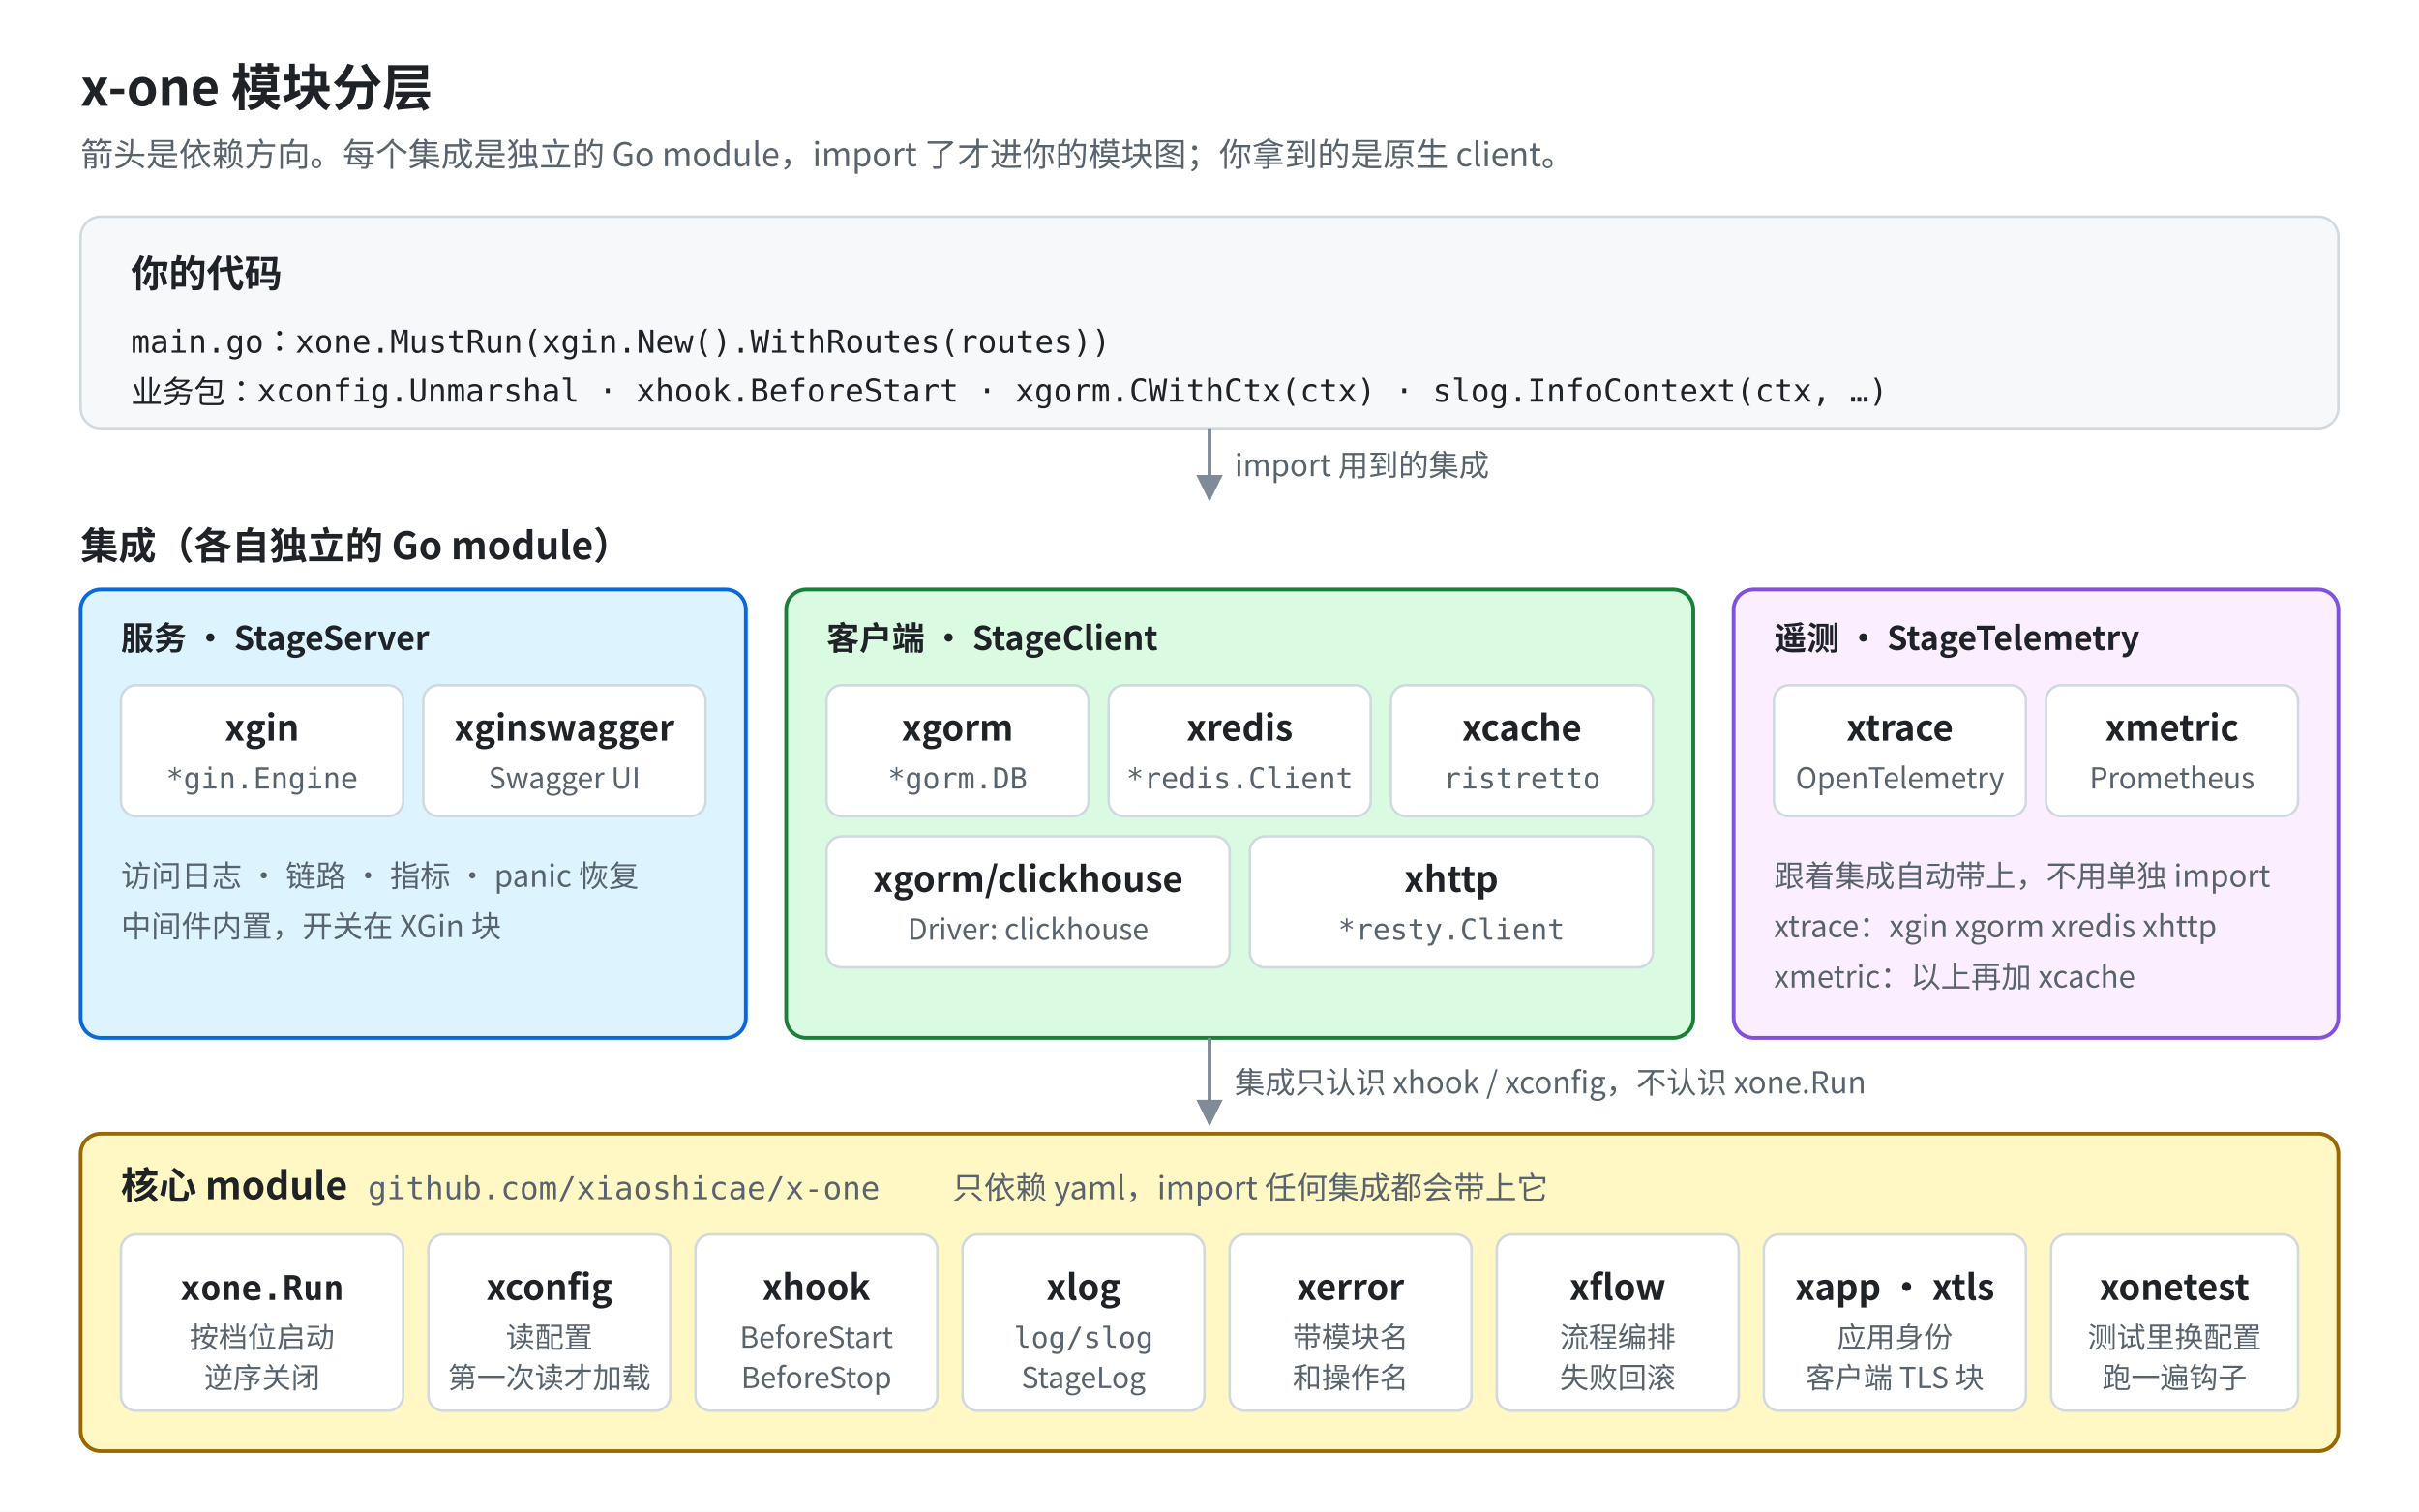
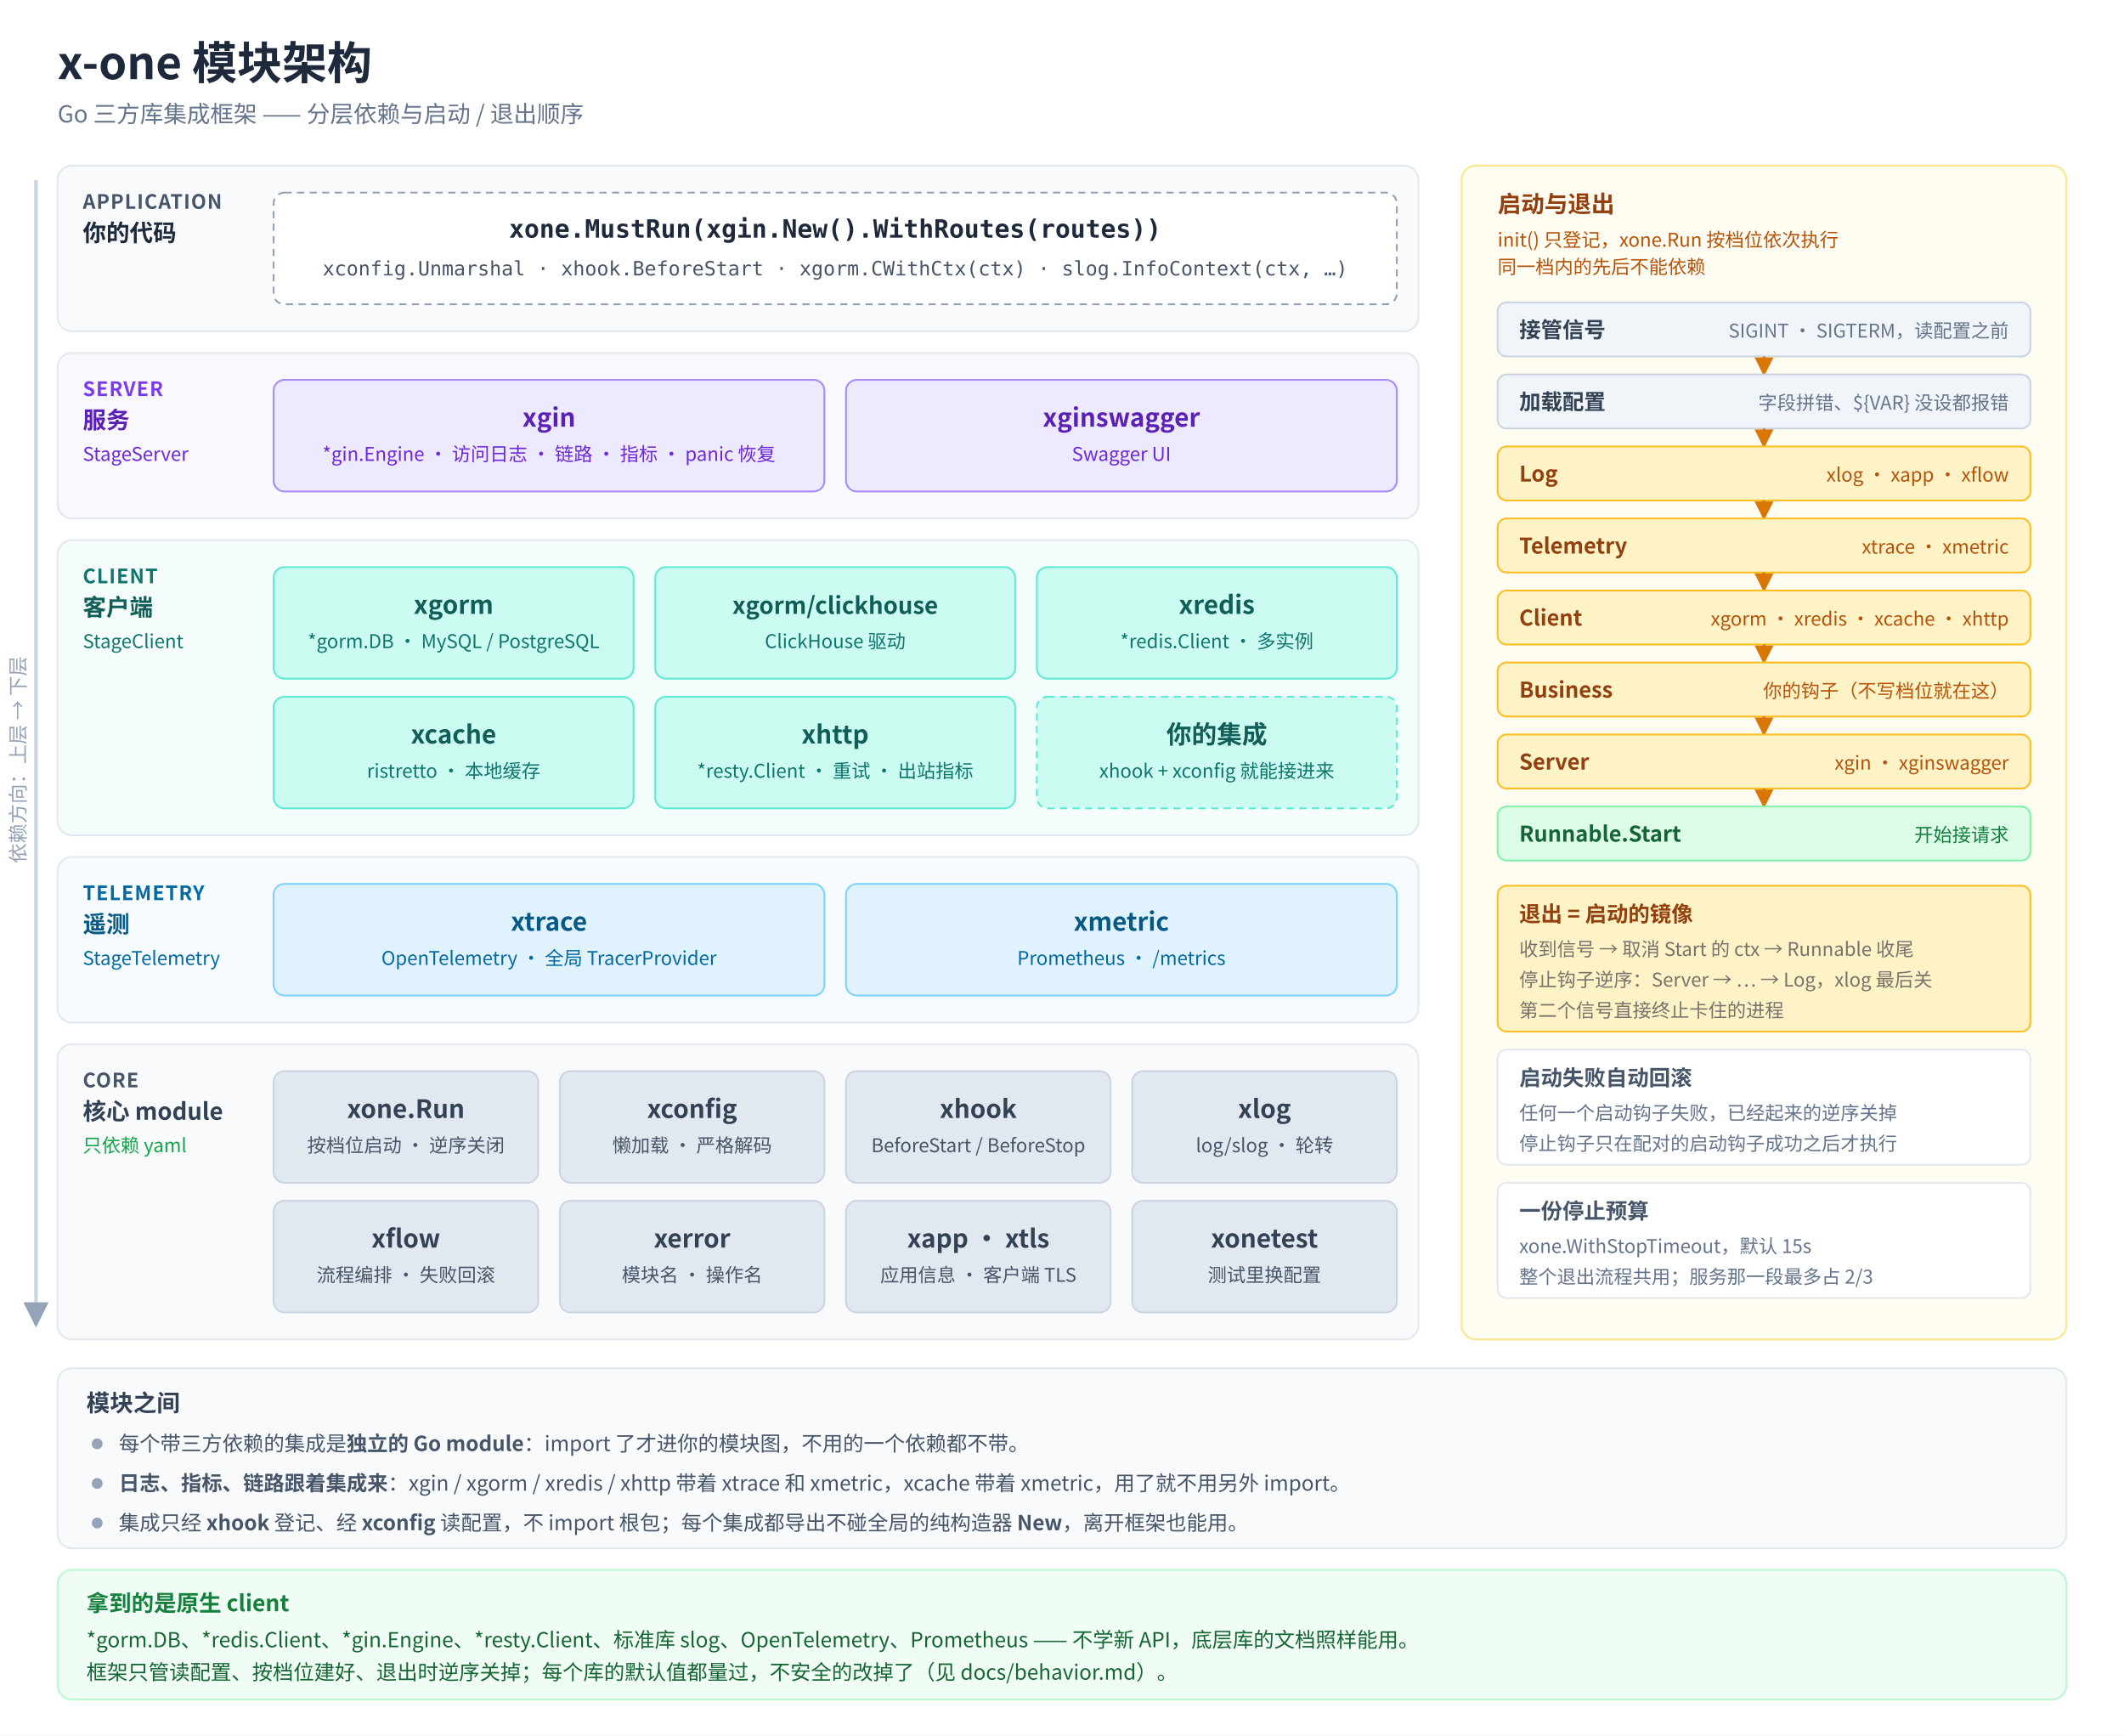
- <svg xmlns="http://www.w3.org/2000/svg" viewBox="0 0 960 600" width="960" height="600" font-family="-apple-system, 'Segoe UI', 'PingFang SC', 'Hiragino Sans GB', 'Noto Sans CJK SC', 'Microsoft YaHei', sans-serif">
+ <svg xmlns="http://www.w3.org/2000/svg" viewBox="0 0 1180 964" width="1180" height="964" font-family="-apple-system, 'Segoe UI', 'PingFang SC', 'Hiragino Sans GB', 'Noto Sans CJK SC', 'Microsoft YaHei', sans-serif">
  <style>
-     .bg { fill: #ffffff; }
-     .t { fill: #1f2328; }
-     .m { fill: #59636e; }
-     .panel { fill: #f6f8fa; stroke: #d1d9e0; }
-     .edge { stroke: #818b98; fill: none; }
-     .head { fill: #818b98; }
-     .srv { fill: #ddf4ff; stroke: #0969da; }
-     .cli { fill: #dafbe1; stroke: #1a7f37; }
-     .tel { fill: #fbefff; stroke: #8250df; }
-     .core { fill: #fff8c5; stroke: #9a6700; }
-     .box { fill: #ffffff; stroke: #d1d9e0; }
-     .code { font-family: ui-monospace, SFMono-Regular, Menlo, Consolas, monospace; }
+     .bg{fill:#ffffff} .title{fill:#1e293b} .sub{fill:#64748b} .axis{stroke:#cbd5e1} .axis-t{fill:#94a3b8} .ok{fill:#16a34a}
+     .mono{font-family:ui-monospace,SFMono-Regular,Menlo,Consolas,monospace}
+     .app-band{fill:#f8fafc;stroke:#e2e8f0} .app-card{fill:#ffffff;stroke:#94a3b8} .app-t{fill:#1e293b} .app-m{fill:#475569} .app-lb{fill:#475569}
+     .srv-band{fill:#faf8ff;stroke:#e2e8f0} .srv-card{fill:#ede9fe;stroke:#a78bfa} .srv-t{fill:#5b21b6} .srv-m{fill:#6d28d9} .srv-lb{fill:#7c3aed}
+     .cli-band{fill:#f4fdfb;stroke:#e2e8f0} .cli-card{fill:#ccfbf1;stroke:#5eead4} .cli-t{fill:#115e59} .cli-m{fill:#0f766e} .cli-lb{fill:#0f766e}
+     .tel-band{fill:#f5fbff;stroke:#e2e8f0} .tel-card{fill:#e0f2fe;stroke:#7dd3fc} .tel-t{fill:#075985} .tel-m{fill:#0369a1} .tel-lb{fill:#0369a1}
+     .core-band{fill:#f8fafc;stroke:#e2e8f0} .core-card{fill:#e2e8f0;stroke:#cbd5e1} .core-t{fill:#334155} .core-m{fill:#475569} .core-lb{fill:#475569}
+     .lc-panel{fill:#fffcf2;stroke:#fde68a} .lc-t{fill:#92400e} .lc-m{fill:#b45309} .lc-arrow{stroke:#d97706;stroke-width:1.5}
+     .lc-pre{fill:#f1f5f9;stroke:#cbd5e1} .lc-pre-t{fill:#334155} .lc-pre-m{fill:#64748b}
+     .lc-st{fill:#fef3c7;stroke:#fbbf24} .lc-st-t{fill:#92400e} .lc-st-m{fill:#b45309}
+     .lc-run{fill:#dcfce7;stroke:#86efac} .lc-run-t{fill:#166534} .lc-run-m{fill:#15803d}
+     .lc-mirror{fill:#fef3c7;stroke:#fbbf24} .lc-mirror-t{fill:#92400e} .lc-mirror-m{fill:#78716c}
+     .lc-note{fill:#ffffff;stroke:#e2e8f0} .lc-note-t{fill:#475569} .lc-note-m{fill:#64748b}
+     .note{fill:#f8fafc;stroke:#e2e8f0} .note-t{fill:#334155} .note-m{fill:#475569} .dot{fill:#94a3b8}
+     .green{fill:#f0fdf4;stroke:#bbf7d0} .green-t{fill:#15803d} .green-m{fill:#166534}
+     .arrowhead{fill:#94a3b8} .arrowhead-amber{fill:#d97706}
    @media (prefers-color-scheme: dark) {
-       .bg { fill: #0d1117; }
-       .t { fill: #e6edf3; }
-       .m { fill: #9198a1; }
-       .panel { fill: #151b23; stroke: #3d444d; }
-       .edge { stroke: #9198a1; }
-       .head { fill: #9198a1; }
-       .srv { fill: #0c2d4a; stroke: #4493f8; }
-       .cli { fill: #0f2e1b; stroke: #3fb950; }
-       .tel { fill: #2a1a3f; stroke: #ab7df8; }
-       .core { fill: #2e2408; stroke: #d29922; }
-       .box { fill: #0d1117; stroke: #3d444d; }
+       .bg{fill:#0d1117} .title{fill:#e6edf3} .sub{fill:#9198a1} .axis{stroke:#3d444d} .axis-t{fill:#6e7681} .ok{fill:#3fb950}
+       .app-band{fill:#151b23;stroke:#30363d} .app-card{fill:#0d1117;stroke:#6e7681} .app-t{fill:#e6edf3} .app-m{fill:#9198a1} .app-lb{fill:#9198a1}
+       .srv-band{fill:#17132a;stroke:#30363d} .srv-card{fill:#2a1d4a;stroke:#7c3aed} .srv-t{fill:#ddd6fe} .srv-m{fill:#c4b5fd} .srv-lb{fill:#a78bfa}
+       .cli-band{fill:#0e1d1c;stroke:#30363d} .cli-card{fill:#0b2e2b;stroke:#14b8a6} .cli-t{fill:#99f6e4} .cli-m{fill:#5eead4} .cli-lb{fill:#2dd4bf}
+       .tel-band{fill:#0e1826;stroke:#30363d} .tel-card{fill:#0b2440;stroke:#0ea5e9} .tel-t{fill:#bae6fd} .tel-m{fill:#7dd3fc} .tel-lb{fill:#38bdf8}
+       .core-band{fill:#151b23;stroke:#30363d} .core-card{fill:#1e293b;stroke:#475569} .core-t{fill:#e2e8f0} .core-m{fill:#94a3b8} .core-lb{fill:#94a3b8}
+       .lc-panel{fill:#1a1508;stroke:#6b4e0f} .lc-t{fill:#fcd34d} .lc-m{fill:#d4a72c} .lc-arrow{stroke:#d29922}
+       .lc-pre{fill:#1e293b;stroke:#475569} .lc-pre-t{fill:#e2e8f0} .lc-pre-m{fill:#94a3b8}
+       .lc-st{fill:#2d220a;stroke:#9a6700} .lc-st-t{fill:#fcd34d} .lc-st-m{fill:#e3b341}
+       .lc-run{fill:#0f2e1b;stroke:#238636} .lc-run-t{fill:#7ee2a8} .lc-run-m{fill:#56d364}
+       .lc-mirror{fill:#2d220a;stroke:#9a6700} .lc-mirror-t{fill:#fcd34d} .lc-mirror-m{fill:#c9b68a}
+       .lc-note{fill:#0d1117;stroke:#3d444d} .lc-note-t{fill:#e6edf3} .lc-note-m{fill:#9198a1}
+       .note{fill:#151b23;stroke:#30363d} .note-t{fill:#e6edf3} .note-m{fill:#b1bac4} .dot{fill:#6e7681}
+       .green{fill:#0f2419;stroke:#1f6f3a} .green-t{fill:#56d364} .green-m{fill:#a6e3b8}
+       .arrowhead{fill:#6e7681} .arrowhead-amber{fill:#d29922}
    }
  </style>
  <defs>
    <marker id="arrow" viewBox="0 0 10 10" refX="9" refY="5" markerWidth="7" markerHeight="7" orient="auto-start-reverse">
-       <path d="M0,0 L10,5 L0,10 z" class="head" />
+       <path d="M 0 0 L 10 5 L 0 10 z" class="arrowhead" />
+     </marker>
+     <marker id="arrowAmber" viewBox="0 0 10 10" refX="9" refY="5" markerWidth="7" markerHeight="7" orient="auto-start-reverse">
+       <path d="M 0 0 L 10 5 L 0 10 z" class="arrowhead-amber" />
    </marker>
  </defs>
-   <rect class="bg" x="0" y="0" width="960" height="600" />
-   <text class="t" x="32" y="42" font-size="20" font-weight="600">x-one 模块分层</text>
-   <text class="m" x="32" y="66" font-size="13">箭头是依赖方向。每个集成是独立的 Go module，import 了才进你的模块图；你拿到的是原生 client。</text>
-   <rect class="panel" x="32" y="86" width="896" height="84" rx="8" />
-   <text class="t" x="52" y="114" font-size="15" font-weight="600">你的代码</text>
-   <text class="t code" x="52" y="140" font-size="12.5">main.go：xone.MustRun(xgin.New().WithRoutes(routes))</text>
-   <text class="t code" x="52" y="160" font-size="12.5">业务包：xconfig.Unmarshal · xhook.BeforeStart · xgorm.CWithCtx(ctx) · slog.InfoContext(ctx, …)</text>
-   <line class="edge" x1="480" y1="170" x2="480" y2="198" stroke-width="1.5" marker-end="url(#arrow)" />
-   <text class="m" x="490" y="189" font-size="12">import 用到的集成</text>
-   <text class="t" x="32" y="222" font-size="15" font-weight="600">集成（各自独立的 Go module）</text>
-   <rect class="srv" x="32" y="234" width="264" height="178" rx="8" stroke-width="1.5" />
-   <text class="t" x="48" y="258" font-size="13" font-weight="600">服务 · StageServer</text>
-   <rect class="box" x="48" y="272" width="112" height="52" rx="6" />
-   <text class="t" x="104" y="294" font-size="14" font-weight="600" text-anchor="middle">xgin</text>
-   <text class="m code" x="104" y="313" font-size="11.5" text-anchor="middle">*gin.Engine</text>
-   <rect class="box" x="168" y="272" width="112" height="52" rx="6" />
-   <text class="t" x="224" y="294" font-size="14" font-weight="600" text-anchor="middle">xginswagger</text>
-   <text class="m" x="224" y="313" font-size="11.5" text-anchor="middle">Swagger UI</text>
-   <text class="m" x="48" y="352" font-size="12">访问日志 · 链路 · 指标 · panic 恢复</text>
-   <text class="m" x="48" y="372" font-size="12">中间件内置，开关在 XGin 块</text>
-   <rect class="cli" x="312" y="234" width="360" height="178" rx="8" stroke-width="1.5" />
-   <text class="t" x="328" y="258" font-size="13" font-weight="600">客户端 · StageClient</text>
-   <rect class="box" x="328" y="272" width="104" height="52" rx="6" />
-   <text class="t" x="380" y="294" font-size="14" font-weight="600" text-anchor="middle">xgorm</text>
-   <text class="m code" x="380" y="313" font-size="11.5" text-anchor="middle">*gorm.DB</text>
-   <rect class="box" x="440" y="272" width="104" height="52" rx="6" />
-   <text class="t" x="492" y="294" font-size="14" font-weight="600" text-anchor="middle">xredis</text>
-   <text class="m code" x="492" y="313" font-size="11.5" text-anchor="middle">*redis.Client</text>
-   <rect class="box" x="552" y="272" width="104" height="52" rx="6" />
-   <text class="t" x="604" y="294" font-size="14" font-weight="600" text-anchor="middle">xcache</text>
-   <text class="m code" x="604" y="313" font-size="11.5" text-anchor="middle">ristretto</text>
-   <rect class="box" x="328" y="332" width="160" height="52" rx="6" />
-   <text class="t" x="408" y="354" font-size="14" font-weight="600" text-anchor="middle">xgorm/clickhouse</text>
-   <text class="m" x="408" y="373" font-size="11.5" text-anchor="middle">Driver: clickhouse</text>
-   <rect class="box" x="496" y="332" width="160" height="52" rx="6" />
-   <text class="t" x="576" y="354" font-size="14" font-weight="600" text-anchor="middle">xhttp</text>
-   <text class="m code" x="576" y="373" font-size="11.5" text-anchor="middle">*resty.Client</text>
-   <rect class="tel" x="688" y="234" width="240" height="178" rx="8" stroke-width="1.5" />
-   <text class="t" x="704" y="258" font-size="13" font-weight="600">遥测 · StageTelemetry</text>
-   <rect class="box" x="704" y="272" width="100" height="52" rx="6" />
-   <text class="t" x="754" y="294" font-size="14" font-weight="600" text-anchor="middle">xtrace</text>
-   <text class="m" x="754" y="313" font-size="11.5" text-anchor="middle">OpenTelemetry</text>
-   <rect class="box" x="812" y="272" width="100" height="52" rx="6" />
-   <text class="t" x="862" y="294" font-size="14" font-weight="600" text-anchor="middle">xmetric</text>
-   <text class="m" x="862" y="313" font-size="11.5" text-anchor="middle">Prometheus</text>
-   <text class="m" x="704" y="352" font-size="12">跟着集成自动带上，不用单独 import</text>
-   <text class="m" x="704" y="372" font-size="12">xtrace：xgin xgorm xredis xhttp</text>
-   <text class="m" x="704" y="392" font-size="12">xmetric：以上再加 xcache</text>
-   <line class="edge" x1="480" y1="412" x2="480" y2="446" stroke-width="1.5" marker-end="url(#arrow)" />
-   <text class="m" x="490" y="434" font-size="12">集成只认识 xhook / xconfig，不认识 xone.Run</text>
-   <rect class="core" x="32" y="450" width="896" height="126" rx="8" stroke-width="1.5" />
-   <text class="t" x="48" y="476" font-size="15" font-weight="600">核心 module</text>
-   <text class="m code" x="146" y="476" font-size="12.5">github.com/xiaoshicae/x-one</text>
-   <text class="m" x="378" y="476" font-size="12.5">只依赖 yaml，import 任何集成都会带上它</text>
-   <rect class="box" x="48" y="490" width="112" height="70" rx="6" />
-   <text class="t code" x="104" y="516" font-size="13.5" font-weight="600" text-anchor="middle">xone.Run</text>
-   <text class="m" x="104" y="535" font-size="11.5" text-anchor="middle">按档位启动</text>
-   <text class="m" x="104" y="551" font-size="11.5" text-anchor="middle">逆序关闭</text>
-   <rect class="box" x="170" y="490" width="96" height="70" rx="6" />
-   <text class="t" x="218" y="516" font-size="14" font-weight="600" text-anchor="middle">xconfig</text>
-   <text class="m" x="218" y="535" font-size="11.5" text-anchor="middle">读配置</text>
-   <text class="m" x="218" y="551" font-size="11.5" text-anchor="middle">第一次读才加载</text>
-   <rect class="box" x="276" y="490" width="96" height="70" rx="6" />
-   <text class="t" x="324" y="516" font-size="14" font-weight="600" text-anchor="middle">xhook</text>
-   <text class="m" x="324" y="535" font-size="11.5" text-anchor="middle">BeforeStart</text>
-   <text class="m" x="324" y="551" font-size="11.5" text-anchor="middle">BeforeStop</text>
-   <rect class="box" x="382" y="490" width="96" height="70" rx="6" />
-   <text class="t" x="430" y="516" font-size="14" font-weight="600" text-anchor="middle">xlog</text>
-   <text class="m code" x="430" y="535" font-size="11.5" text-anchor="middle">log/slog</text>
-   <text class="m" x="430" y="551" font-size="11.5" text-anchor="middle">StageLog</text>
-   <rect class="box" x="488" y="490" width="96" height="70" rx="6" />
-   <text class="t" x="536" y="516" font-size="14" font-weight="600" text-anchor="middle">xerror</text>
-   <text class="m" x="536" y="535" font-size="11.5" text-anchor="middle">带模块名</text>
-   <text class="m" x="536" y="551" font-size="11.5" text-anchor="middle">和操作名</text>
-   <rect class="box" x="594" y="490" width="96" height="70" rx="6" />
-   <text class="t" x="642" y="516" font-size="14" font-weight="600" text-anchor="middle">xflow</text>
-   <text class="m" x="642" y="535" font-size="11.5" text-anchor="middle">流程编排</text>
-   <text class="m" x="642" y="551" font-size="11.5" text-anchor="middle">失败回滚</text>
-   <rect class="box" x="700" y="490" width="104" height="70" rx="6" />
-   <text class="t" x="752" y="516" font-size="14" font-weight="600" text-anchor="middle">xapp · xtls</text>
-   <text class="m" x="752" y="535" font-size="11.5" text-anchor="middle">应用身份</text>
-   <text class="m" x="752" y="551" font-size="11.5" text-anchor="middle">客户端 TLS 块</text>
-   <rect class="box" x="814" y="490" width="98" height="70" rx="6" />
-   <text class="t" x="863" y="516" font-size="14" font-weight="600" text-anchor="middle">xonetest</text>
-   <text class="m" x="863" y="535" font-size="11.5" text-anchor="middle">测试里换配置</text>
-   <text class="m" x="863" y="551" font-size="11.5" text-anchor="middle">跑一遍钩子</text>
+   <rect width="1180" height="964" class="bg" />
+   <text x="32" y="44" font-size="25" font-weight="700" class="title">x-one 模块架构</text>
+   <text x="32" y="68" font-size="13" class="sub">Go 三方库集成框架 —— 分层依赖与启动 / 退出顺序</text>
+   <line x1="20" y1="100" x2="20" y2="736" class="axis" stroke-width="2" marker-end="url(#arrow)" />
+   <text x="14" y="422" font-size="11" text-anchor="middle" transform="rotate(-90 14 422)" class="axis-t">依赖方向：上层 → 下层</text>
+   <rect x="32" y="92" width="756" height="92" rx="8" class="app-band" />
+   <text x="46" y="116" font-size="11" font-weight="700" letter-spacing=".5" class="app-lb">APPLICATION</text>
+   <text x="46" y="134" font-size="13" font-weight="600" class="app-t">你的代码</text>
+   <rect x="152.0" y="107" width="624.0" height="62" rx="6" class="app-card" stroke-dasharray="4 3" />
+   <text x="464.0" y="132" font-size="14" font-weight="700" text-anchor="middle" class="app-t mono">xone.MustRun(xgin.New().WithRoutes(routes))</text>
+   <text x="464.0" y="153" font-size="11" text-anchor="middle" class="app-m mono">xconfig.Unmarshal · xhook.BeforeStart · xgorm.CWithCtx(ctx) · slog.InfoContext(ctx, …)</text>
+   <rect x="32" y="196" width="756" height="92" rx="8" class="srv-band" />
+   <text x="46" y="220" font-size="11" font-weight="700" letter-spacing=".5" class="srv-lb">SERVER</text>
+   <text x="46" y="238" font-size="13" font-weight="600" class="srv-t">服务</text>
+   <text x="46" y="256" font-size="10.5" class="srv-m">StageServer</text>
+   <rect x="152.0" y="211" width="306.0" height="62" rx="6" class="srv-card" />
+   <text x="305.0" y="237" font-size="14" font-weight="700" text-anchor="middle" class="srv-t">xgin</text>
+   <text x="305.0" y="256" font-size="10.5" text-anchor="middle" class="srv-m">*gin.Engine · 访问日志 · 链路 · 指标 · panic 恢复</text>
+   <rect x="470.0" y="211" width="306.0" height="62" rx="6" class="srv-card" />
+   <text x="623.0" y="237" font-size="14" font-weight="700" text-anchor="middle" class="srv-t">xginswagger</text>
+   <text x="623.0" y="256" font-size="10.5" text-anchor="middle" class="srv-m">Swagger UI</text>
+   <rect x="32" y="300" width="756" height="164" rx="8" class="cli-band" />
+   <text x="46" y="324" font-size="11" font-weight="700" letter-spacing=".5" class="cli-lb">CLIENT</text>
+   <text x="46" y="342" font-size="13" font-weight="600" class="cli-t">客户端</text>
+   <text x="46" y="360" font-size="10.5" class="cli-m">StageClient</text>
+   <rect x="152.0" y="315" width="200.0" height="62" rx="6" class="cli-card" />
+   <text x="252.0" y="341" font-size="14" font-weight="700" text-anchor="middle" class="cli-t">xgorm</text>
+   <text x="252.0" y="360" font-size="10.5" text-anchor="middle" class="cli-m">*gorm.DB · MySQL / PostgreSQL</text>
+   <rect x="364.0" y="315" width="200.0" height="62" rx="6" class="cli-card" />
+   <text x="464.0" y="341" font-size="13" font-weight="700" text-anchor="middle" class="cli-t">xgorm/clickhouse</text>
+   <text x="464.0" y="360" font-size="10.5" text-anchor="middle" class="cli-m">ClickHouse 驱动</text>
+   <rect x="576.0" y="315" width="200.0" height="62" rx="6" class="cli-card" />
+   <text x="676.0" y="341" font-size="14" font-weight="700" text-anchor="middle" class="cli-t">xredis</text>
+   <text x="676.0" y="360" font-size="10.5" text-anchor="middle" class="cli-m">*redis.Client · 多实例</text>
+   <rect x="152.0" y="387" width="200.0" height="62" rx="6" class="cli-card" />
+   <text x="252.0" y="413" font-size="14" font-weight="700" text-anchor="middle" class="cli-t">xcache</text>
+   <text x="252.0" y="432" font-size="10.5" text-anchor="middle" class="cli-m">ristretto · 本地缓存</text>
+   <rect x="364.0" y="387" width="200.0" height="62" rx="6" class="cli-card" />
+   <text x="464.0" y="413" font-size="14" font-weight="700" text-anchor="middle" class="cli-t">xhttp</text>
+   <text x="464.0" y="432" font-size="10.5" text-anchor="middle" class="cli-m">*resty.Client · 重试 · 出站指标</text>
+   <rect x="576.0" y="387" width="200.0" height="62" rx="6" class="cli-card" stroke-dasharray="4 3" />
+   <text x="676.0" y="413" font-size="14" font-weight="700" text-anchor="middle" class="cli-t">你的集成</text>
+   <text x="676.0" y="432" font-size="10.5" text-anchor="middle" class="cli-m">xhook + xconfig 就能接进来</text>
+   <rect x="32" y="476" width="756" height="92" rx="8" class="tel-band" />
+   <text x="46" y="500" font-size="11" font-weight="700" letter-spacing=".5" class="tel-lb">TELEMETRY</text>
+   <text x="46" y="518" font-size="13" font-weight="600" class="tel-t">遥测</text>
+   <text x="46" y="536" font-size="10.5" class="tel-m">StageTelemetry</text>
+   <rect x="152.0" y="491" width="306.0" height="62" rx="6" class="tel-card" />
+   <text x="305.0" y="517" font-size="14" font-weight="700" text-anchor="middle" class="tel-t">xtrace</text>
+   <text x="305.0" y="536" font-size="10.5" text-anchor="middle" class="tel-m">OpenTelemetry · 全局 TracerProvider</text>
+   <rect x="470.0" y="491" width="306.0" height="62" rx="6" class="tel-card" />
+   <text x="623.0" y="517" font-size="14" font-weight="700" text-anchor="middle" class="tel-t">xmetric</text>
+   <text x="623.0" y="536" font-size="10.5" text-anchor="middle" class="tel-m">Prometheus · /metrics</text>
+   <rect x="32" y="580" width="756" height="164" rx="8" class="core-band" />
+   <text x="46" y="604" font-size="11" font-weight="700" letter-spacing=".5" class="core-lb">CORE</text>
+   <text x="46" y="622" font-size="13" font-weight="600" class="core-t">核心 module</text>
+   <text x="46" y="640" font-size="10.5" class="ok">只依赖 yaml</text>
+   <rect x="152.0" y="595" width="147.0" height="62" rx="6" class="core-card" />
+   <text x="225.5" y="621" font-size="14" font-weight="700" text-anchor="middle" class="core-t">xone.Run</text>
+   <text x="225.5" y="640" font-size="10.5" text-anchor="middle" class="core-m">按档位启动 · 逆序关闭</text>
+   <rect x="311.0" y="595" width="147.0" height="62" rx="6" class="core-card" />
+   <text x="384.5" y="621" font-size="14" font-weight="700" text-anchor="middle" class="core-t">xconfig</text>
+   <text x="384.5" y="640" font-size="10.5" text-anchor="middle" class="core-m">懒加载 · 严格解码</text>
+   <rect x="470.0" y="595" width="147.0" height="62" rx="6" class="core-card" />
+   <text x="543.5" y="621" font-size="14" font-weight="700" text-anchor="middle" class="core-t">xhook</text>
+   <text x="543.5" y="640" font-size="10.5" text-anchor="middle" class="core-m">BeforeStart / BeforeStop</text>
+   <rect x="629.0" y="595" width="147.0" height="62" rx="6" class="core-card" />
+   <text x="702.5" y="621" font-size="14" font-weight="700" text-anchor="middle" class="core-t">xlog</text>
+   <text x="702.5" y="640" font-size="10.5" text-anchor="middle" class="core-m">log/slog · 轮转</text>
+   <rect x="152.0" y="667" width="147.0" height="62" rx="6" class="core-card" />
+   <text x="225.5" y="693" font-size="14" font-weight="700" text-anchor="middle" class="core-t">xflow</text>
+   <text x="225.5" y="712" font-size="10.5" text-anchor="middle" class="core-m">流程编排 · 失败回滚</text>
+   <rect x="311.0" y="667" width="147.0" height="62" rx="6" class="core-card" />
+   <text x="384.5" y="693" font-size="14" font-weight="700" text-anchor="middle" class="core-t">xerror</text>
+   <text x="384.5" y="712" font-size="10.5" text-anchor="middle" class="core-m">模块名 · 操作名</text>
+   <rect x="470.0" y="667" width="147.0" height="62" rx="6" class="core-card" />
+   <text x="543.5" y="693" font-size="14" font-weight="700" text-anchor="middle" class="core-t">xapp · xtls</text>
+   <text x="543.5" y="712" font-size="10.5" text-anchor="middle" class="core-m">应用信息 · 客户端 TLS</text>
+   <rect x="629.0" y="667" width="147.0" height="62" rx="6" class="core-card" />
+   <text x="702.5" y="693" font-size="14" font-weight="700" text-anchor="middle" class="core-t">xonetest</text>
+   <text x="702.5" y="712" font-size="10.5" text-anchor="middle" class="core-m">测试里换配置</text>
+   <rect x="812" y="92" width="336" height="652" rx="8" class="lc-panel" />
+   <text x="832" y="118" font-size="13" font-weight="700" class="lc-t">启动与退出</text>
+   <text x="832" y="137" font-size="10.5" class="lc-m">init() 只登记，xone.Run 按档位依次执行</text>
+   <text x="832" y="152" font-size="10.5" class="lc-m">同一档内的先后不能依赖</text>
+   <rect x="832" y="168" width="296" height="30" rx="5" class="lc-pre" />
+   <text x="844" y="187.5" font-size="12" font-weight="700" class="lc-pre-t">接管信号</text>
+   <text x="1116" y="187.5" font-size="10.5" text-anchor="end" class="lc-pre-m">SIGINT · SIGTERM，读配置之前</text>
+   <line x1="980" y1="198" x2="980" y2="208" class="lc-arrow" marker-end="url(#arrowAmber)" />
+   <rect x="832" y="208" width="296" height="30" rx="5" class="lc-pre" />
+   <text x="844" y="227.5" font-size="12" font-weight="700" class="lc-pre-t">加载配置</text>
+   <text x="1116" y="227.5" font-size="10.5" text-anchor="end" class="lc-pre-m">字段拼错、${VAR} 没设都报错</text>
+   <line x1="980" y1="238" x2="980" y2="248" class="lc-arrow" marker-end="url(#arrowAmber)" />
+   <rect x="832" y="248" width="296" height="30" rx="5" class="lc-st" />
+   <text x="844" y="267.5" font-size="12" font-weight="700" class="lc-st-t">Log</text>
+   <text x="1116" y="267.5" font-size="10.5" text-anchor="end" class="lc-st-m">xlog · xapp · xflow</text>
+   <line x1="980" y1="278" x2="980" y2="288" class="lc-arrow" marker-end="url(#arrowAmber)" />
+   <rect x="832" y="288" width="296" height="30" rx="5" class="lc-st" />
+   <text x="844" y="307.5" font-size="12" font-weight="700" class="lc-st-t">Telemetry</text>
+   <text x="1116" y="307.5" font-size="10.5" text-anchor="end" class="lc-st-m">xtrace · xmetric</text>
+   <line x1="980" y1="318" x2="980" y2="328" class="lc-arrow" marker-end="url(#arrowAmber)" />
+   <rect x="832" y="328" width="296" height="30" rx="5" class="lc-st" />
+   <text x="844" y="347.5" font-size="12" font-weight="700" class="lc-st-t">Client</text>
+   <text x="1116" y="347.5" font-size="10.5" text-anchor="end" class="lc-st-m">xgorm · xredis · xcache · xhttp</text>
+   <line x1="980" y1="358" x2="980" y2="368" class="lc-arrow" marker-end="url(#arrowAmber)" />
+   <rect x="832" y="368" width="296" height="30" rx="5" class="lc-st" />
+   <text x="844" y="387.5" font-size="12" font-weight="700" class="lc-st-t">Business</text>
+   <text x="1116" y="387.5" font-size="10.5" text-anchor="end" class="lc-st-m">你的钩子（不写档位就在这）</text>
+   <line x1="980" y1="398" x2="980" y2="408" class="lc-arrow" marker-end="url(#arrowAmber)" />
+   <rect x="832" y="408" width="296" height="30" rx="5" class="lc-st" />
+   <text x="844" y="427.5" font-size="12" font-weight="700" class="lc-st-t">Server</text>
+   <text x="1116" y="427.5" font-size="10.5" text-anchor="end" class="lc-st-m">xgin · xginswagger</text>
+   <line x1="980" y1="438" x2="980" y2="448" class="lc-arrow" marker-end="url(#arrowAmber)" />
+   <rect x="832" y="448" width="296" height="30" rx="5" class="lc-run" />
+   <text x="844" y="467.5" font-size="12" font-weight="700" class="lc-run-t">Runnable.Start</text>
+   <text x="1116" y="467.5" font-size="10.5" text-anchor="end" class="lc-run-m">开始接请求</text>
+   <rect x="832" y="492" width="296" height="81" rx="5" class="lc-mirror" />
+   <text x="844" y="512" font-size="12" font-weight="700" class="lc-mirror-t">退出 = 启动的镜像</text>
+   <text x="844" y="531" font-size="10.5" class="lc-mirror-m">收到信号 → 取消 Start 的 ctx → Runnable 收尾</text>
+   <text x="844" y="548" font-size="10.5" class="lc-mirror-m">停止钩子逆序：Server → … → Log，xlog 最后关</text>
+   <text x="844" y="565" font-size="10.5" class="lc-mirror-m">第二个信号直接终止卡住的进程</text>
+   <rect x="832" y="583" width="296" height="64" rx="5" class="lc-note" />
+   <text x="844" y="603" font-size="12" font-weight="700" class="lc-note-t">启动失败自动回滚</text>
+   <text x="844" y="622" font-size="10.5" class="lc-note-m">任何一个启动钩子失败，已经起来的逆序关掉</text>
+   <text x="844" y="639" font-size="10.5" class="lc-note-m">停止钩子只在配对的启动钩子成功之后才执行</text>
+   <rect x="832" y="657" width="296" height="64" rx="5" class="lc-note" />
+   <text x="844" y="677" font-size="12" font-weight="700" class="lc-note-t">一份停止预算</text>
+   <text x="844" y="696" font-size="10.5" class="lc-note-m">xone.WithStopTimeout，默认 15s</text>
+   <text x="844" y="713" font-size="10.5" class="lc-note-m">整个退出流程共用；服务那一段最多占 2/3</text>
+   <rect x="32" y="760" width="1116" height="100" rx="8" class="note" />
+   <text x="48" y="784" font-size="13" font-weight="700" class="note-t">模块之间</text>
+   <circle cx="54" cy="802" r="3" class="dot" />
+   <text x="66" y="806" font-size="11.5" class="note-m">每个带三方依赖的集成是<tspan font-weight="700">独立的 Go module</tspan>：import 了才进你的模块图，不用的一个依赖都不带。</text>
+   <circle cx="54" cy="824" r="3" class="dot" />
+   <text x="66" y="828" font-size="11.5" class="note-m">
+     <tspan font-weight="700">日志、指标、链路跟着集成来</tspan>：xgin / xgorm / xredis / xhttp 带着 xtrace 和 xmetric，xcache 带着 xmetric，用了就不用另外 import。</text>
+   <circle cx="54" cy="846" r="3" class="dot" />
+   <text x="66" y="850" font-size="11.5" class="note-m">集成只经 <tspan font-weight="700">xhook</tspan> 登记、经 <tspan font-weight="700">xconfig</tspan> 读配置，不 import 根包；每个集成都导出不碰全局的纯构造器 <tspan font-weight="700">New</tspan>，离开框架也能用。</text>
+   <rect x="32" y="872" width="1116" height="72" rx="8" class="green" />
+   <text x="48" y="895" font-size="12.5" font-weight="700" class="green-t">拿到的是原生 client</text>
+   <text x="48" y="915" font-size="11.5" class="green-m">*gorm.DB、*redis.Client、*gin.Engine、*resty.Client、标准库 slog、OpenTelemetry、Prometheus —— 不学新 API，底层库的文档照样能用。</text>
+   <text x="48" y="933" font-size="11.5" class="green-m">框架只管读配置、按档位建好、退出时逆序关掉；每个库的默认值都量过，不安全的改掉了（见 docs/behavior.md）。</text>
</svg>
